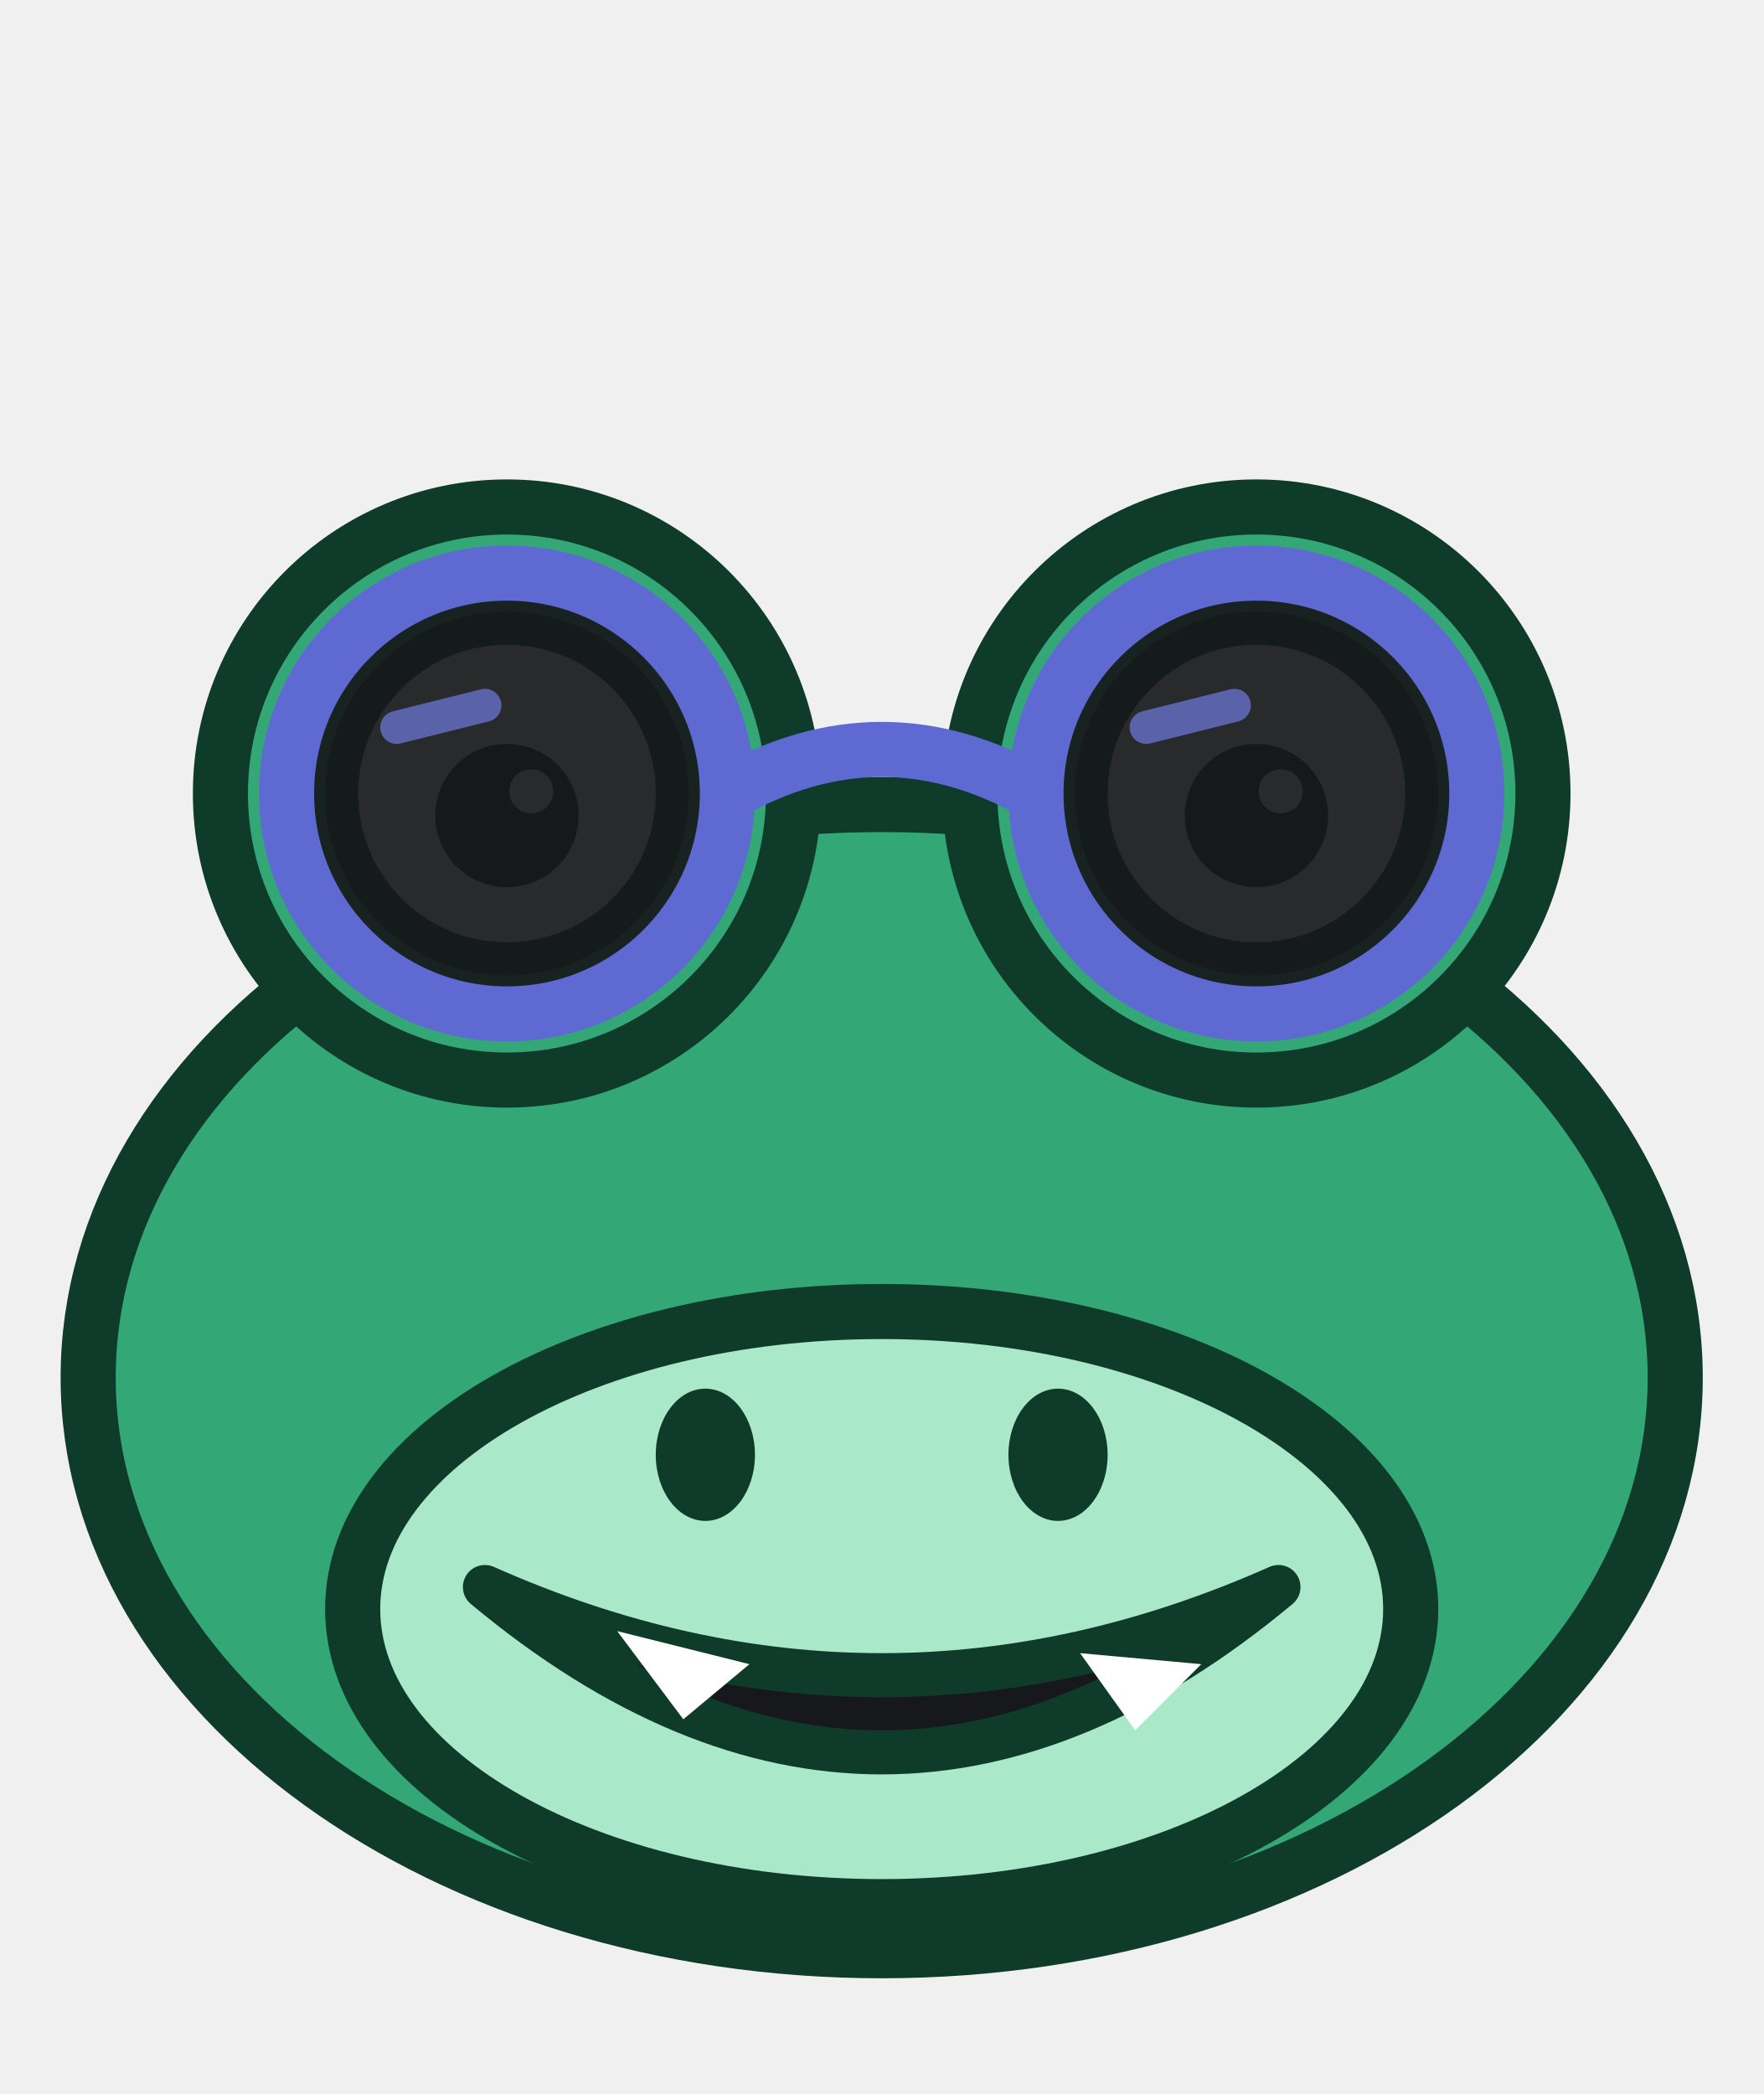
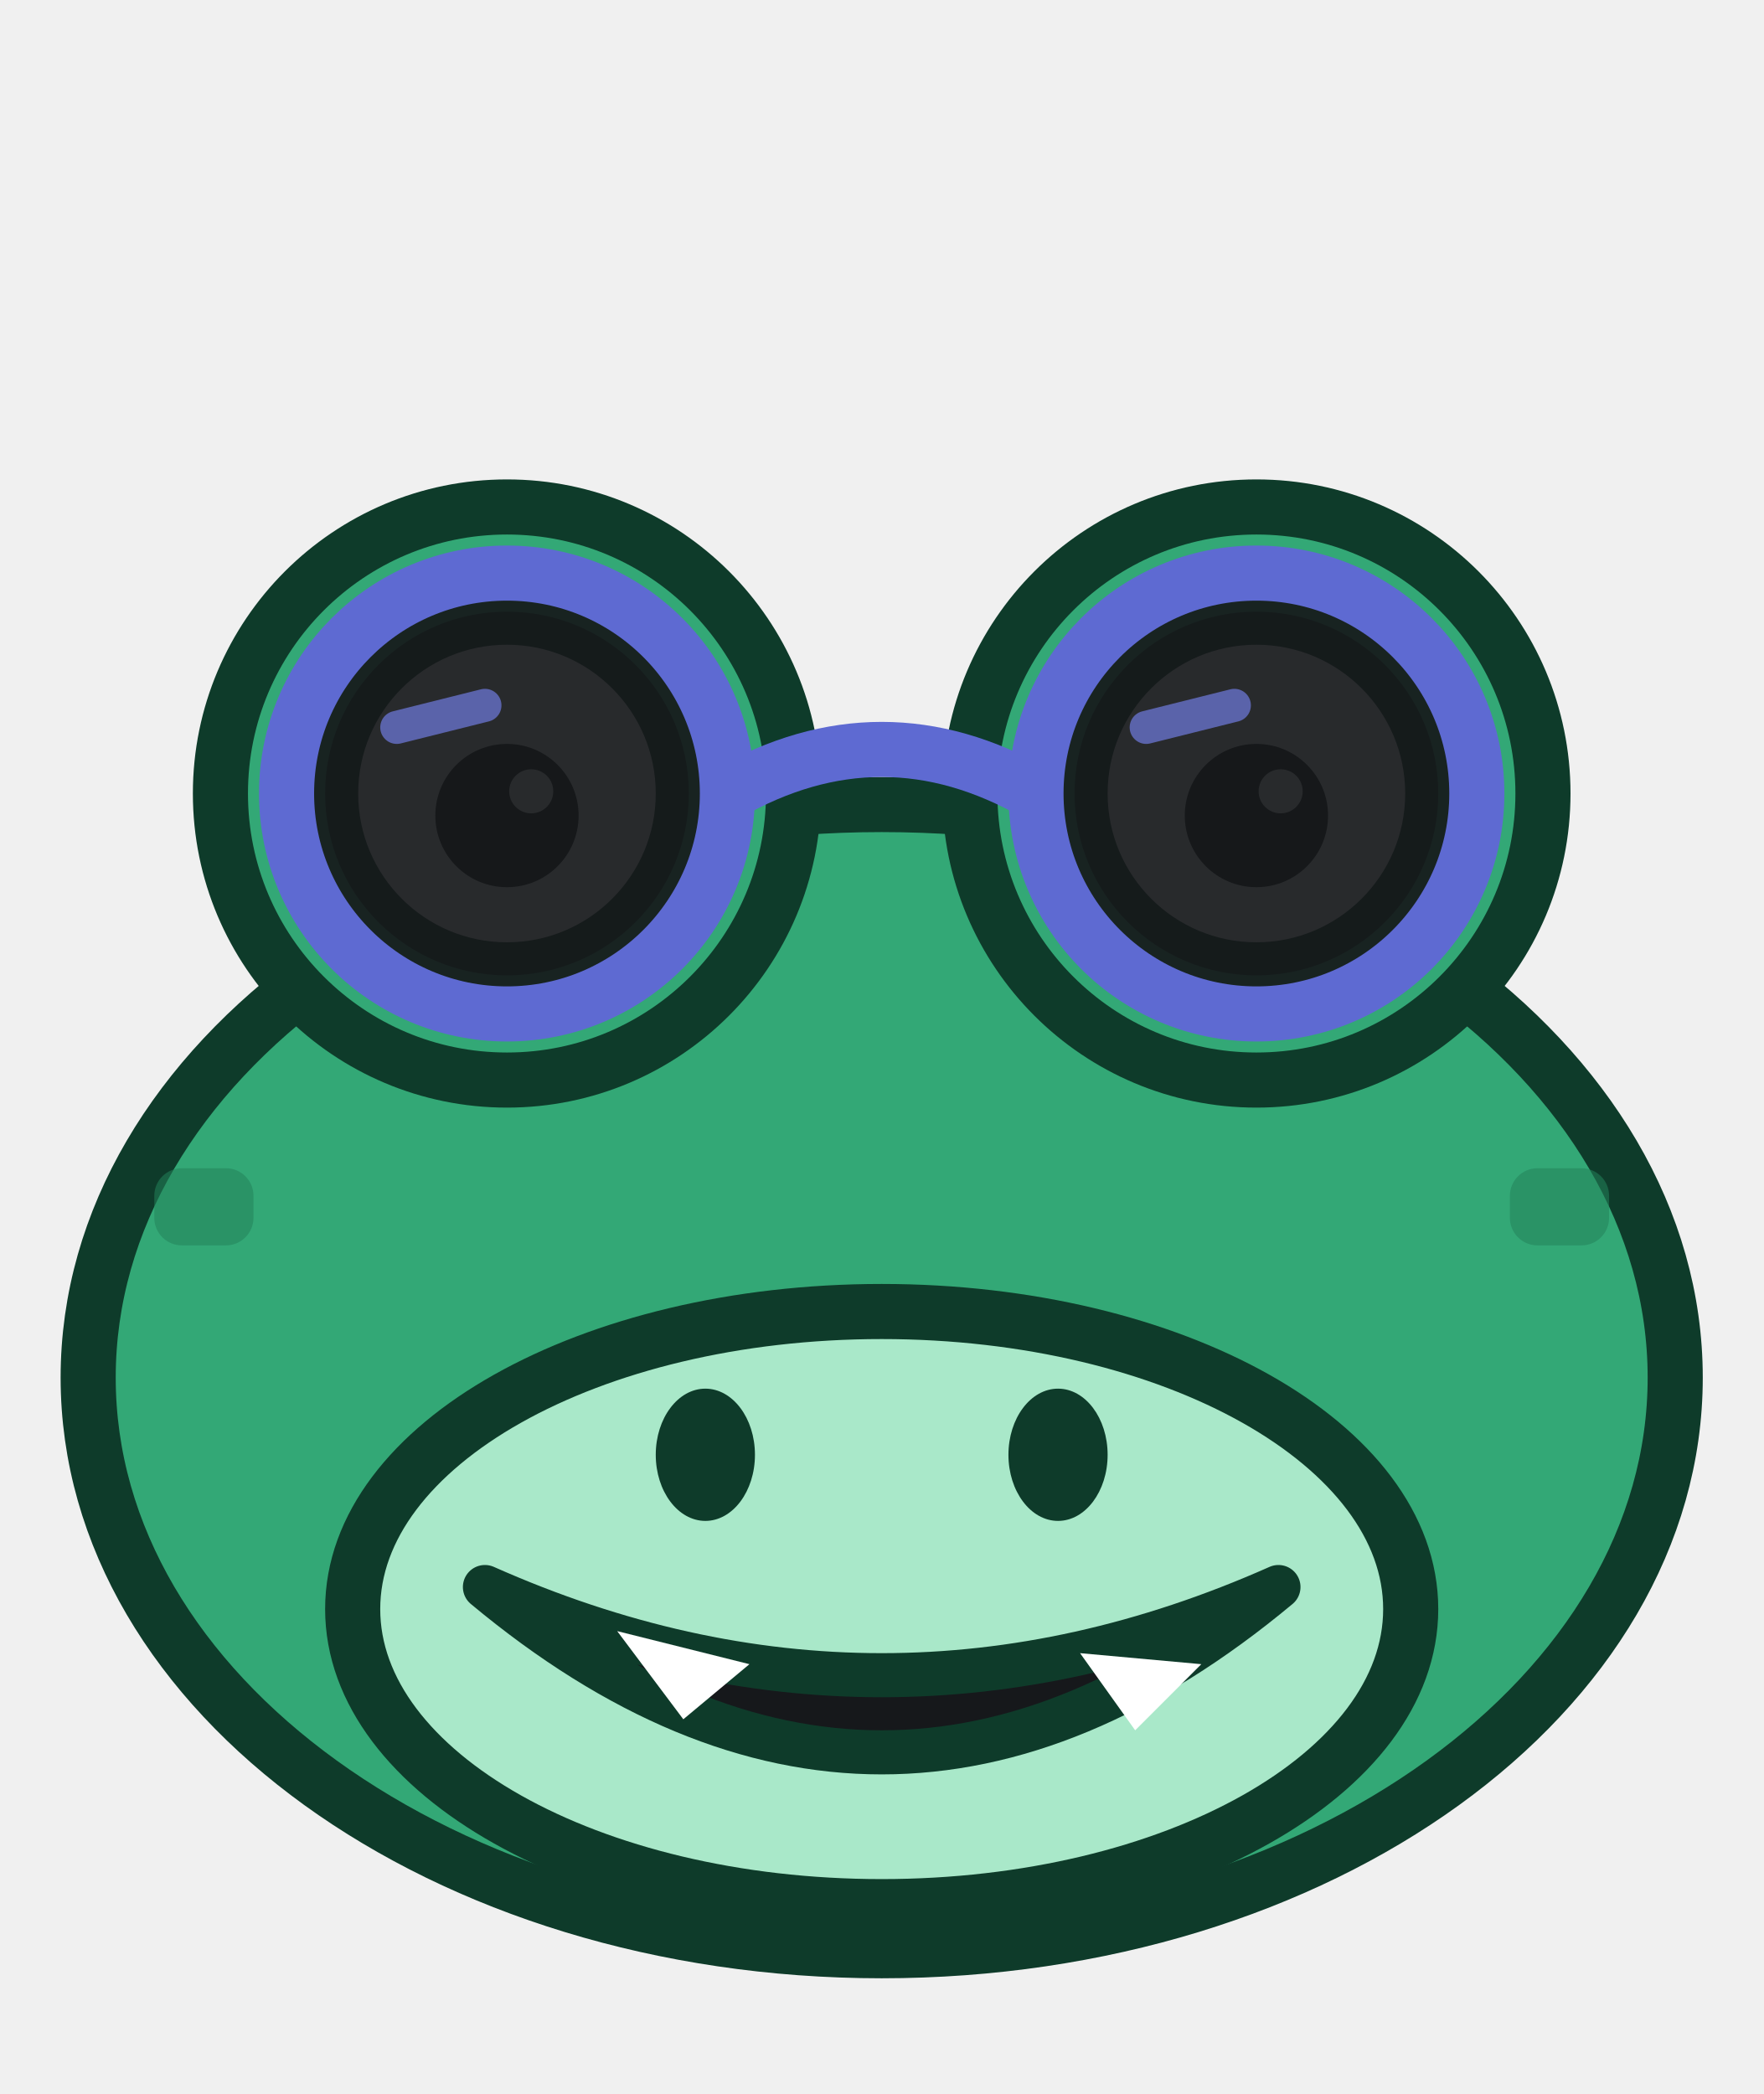
<svg xmlns="http://www.w3.org/2000/svg" viewBox="0 0 160 190" fill="none">
  <g transform="translate(-40 20)">
    <ellipse cx="120" cy="105" rx="72" ry="52" fill="#33A876" stroke="#0E3B2A" stroke-width="5" />
+     <rect x="54" y="86" width="9" height="7" rx="2.5" fill="#22815A" opacity="0.55" />
+     <rect x="177" y="86" width="9" height="7" rx="2.5" fill="#22815A" opacity="0.55" />
    <ellipse cx="120" cy="126" rx="48" ry="27" fill="#A9E8C9" stroke="#0E3B2A" stroke-width="5" />
    <ellipse cx="104" cy="112" rx="4.5" ry="6" fill="#0E3B2A" />
    <ellipse cx="136" cy="112" rx="4.5" ry="6" fill="#0E3B2A" />
    <path d="M 84 124 Q 120 154 156 124 Q 120 140 84 124 Z" fill="#16181B" stroke="#0E3B2A" stroke-width="4" stroke-linejoin="round" />
    <path d="M 96 128 l 6 8 l 6 -5 Z" fill="#FFFFFF" />
    <path d="M 138 130 l 5 7 l 6 -6 Z" fill="#FFFFFF" />
    <circle cx="86" cy="52" r="26" fill="#33A876" stroke="#0E3B2A" stroke-width="5" />
    <circle cx="86" cy="52" r="15" fill="#FFFFFF" stroke="#0E3B2A" stroke-width="3" />
    <circle cx="86" cy="54" r="6.5" fill="#16181B" />
    <circle cx="88.2" cy="51.8" r="2" fill="#FFFFFF" />
    <circle cx="154" cy="52" r="26" fill="#33A876" stroke="#0E3B2A" stroke-width="5" />
    <circle cx="154" cy="52" r="15" fill="#FFFFFF" stroke="#0E3B2A" stroke-width="3" />
    <circle cx="154" cy="54" r="6.5" fill="#16181B" />
    <circle cx="156.2" cy="51.8" r="2" fill="#FFFFFF" />
    <circle cx="86" cy="52" r="20" fill="#16181B" fill-opacity="0.92" stroke="#5E6AD2" stroke-width="5" />
    <path d="M 76 46 L 84 44" stroke="#6f7ae0" stroke-width="3" stroke-linecap="round" opacity="0.7" />
    <circle cx="154" cy="52" r="20" fill="#16181B" fill-opacity="0.92" stroke="#5E6AD2" stroke-width="5" />
    <path d="M 144 46 L 152 44" stroke="#6f7ae0" stroke-width="3" stroke-linecap="round" opacity="0.7" />
-     <path d="M 106 52 Q 120 44 134 52" stroke="#5E6AD2" stroke-width="5" fill="none" />
+     <path d="M 106 52 Q 120.0 44 134 52" stroke="#5E6AD2" stroke-width="5" fill="none" />
  </g>
</svg>
